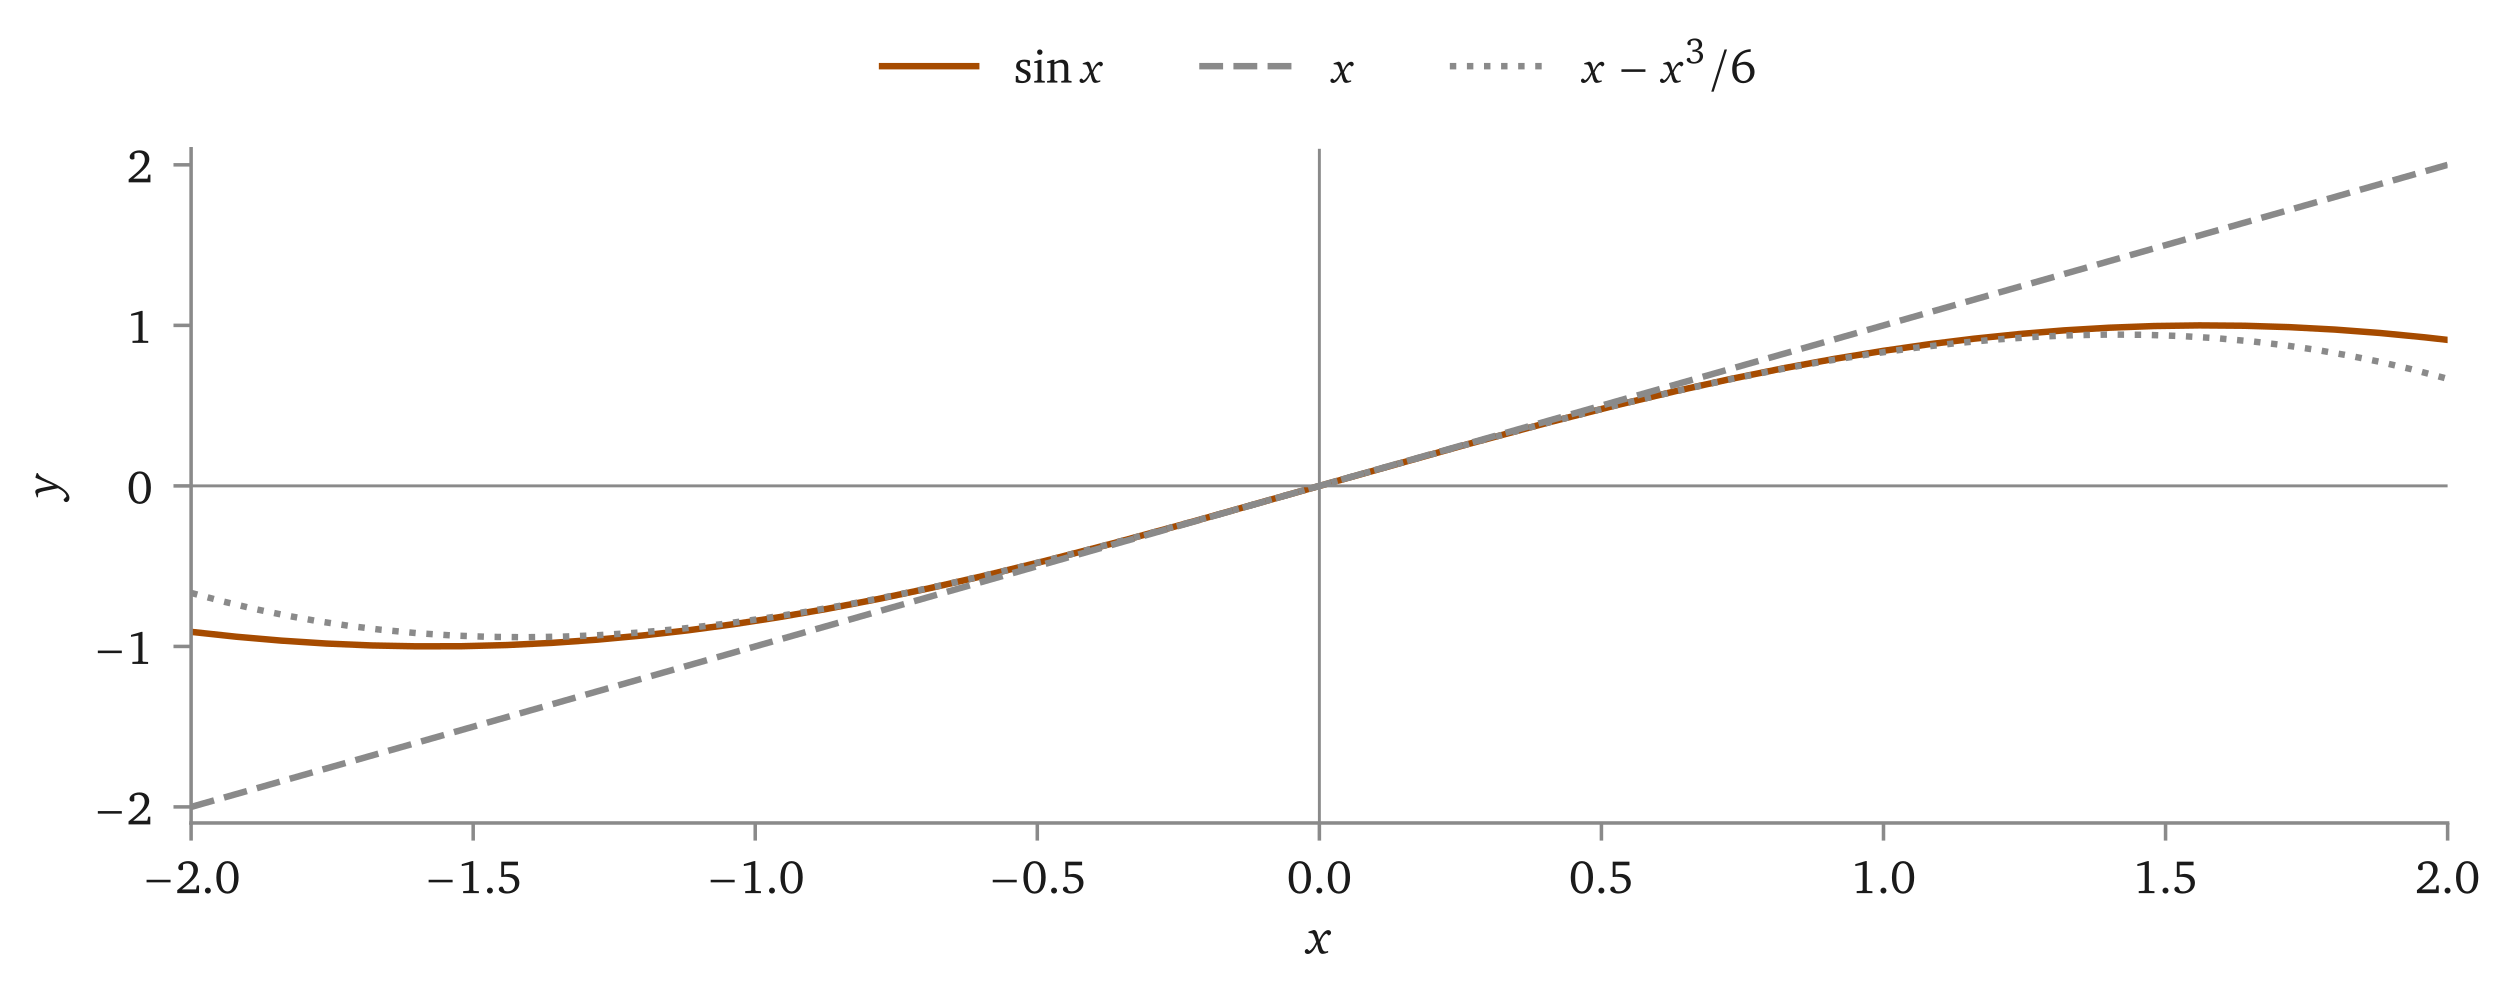
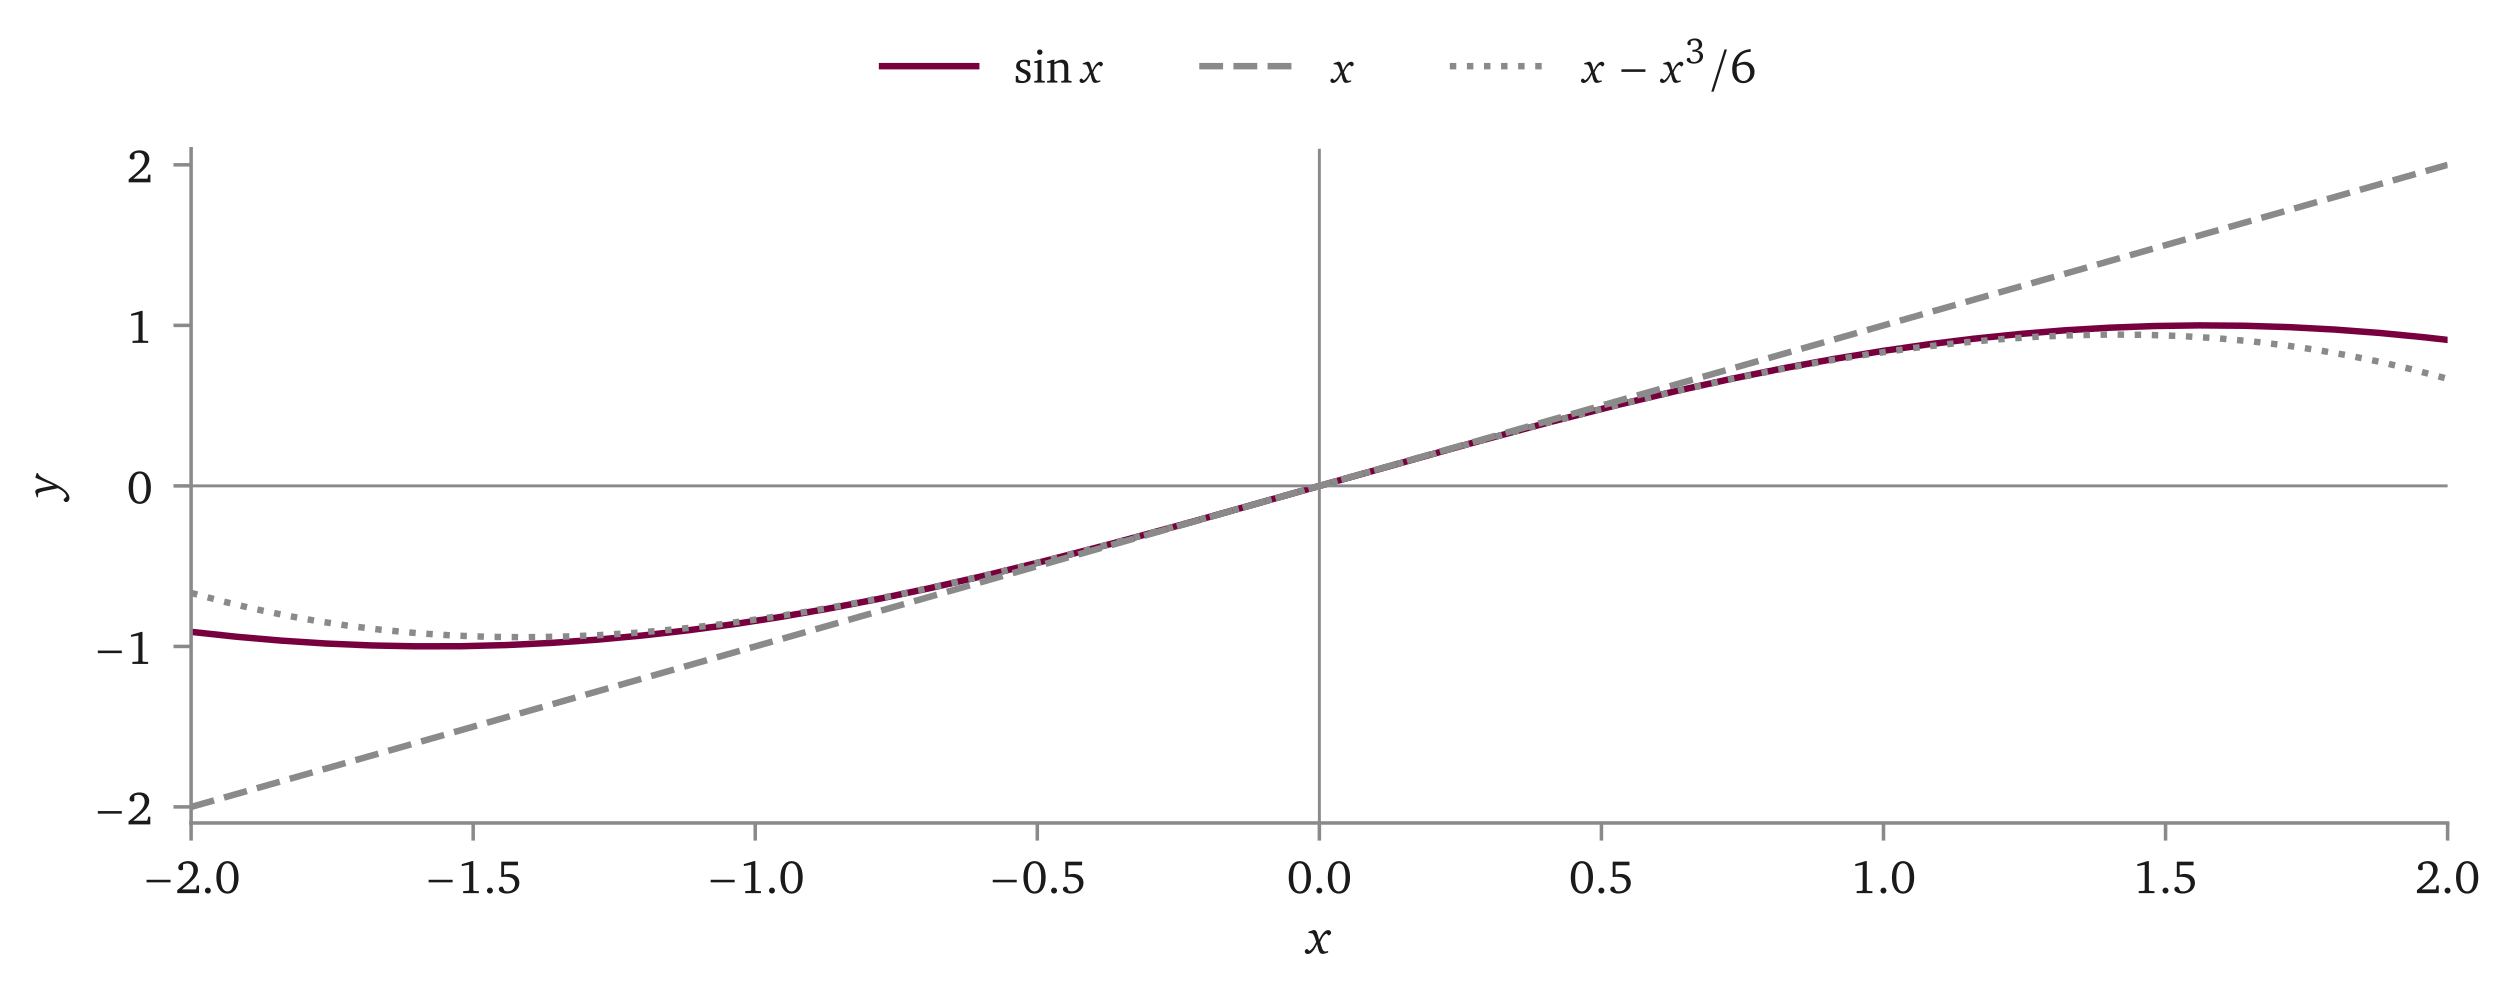
<svg xmlns="http://www.w3.org/2000/svg" xmlns:xlink="http://www.w3.org/1999/xlink" width="424.8pt" height="169.92pt" viewBox="0 0 424.8 169.92" version="1.2">
  <defs>
    <g>
      <symbol overflow="visible" id="glyph0-0">
        <path style="stroke:none;" d="" />
      </symbol>
      <symbol overflow="visible" id="glyph0-1">
        <path style="stroke:none;" d="M 4.578 -1.828 L 4.578 -2.266 L 0.5 -2.266 L 0.5 -1.828 Z M 4.578 -1.828 " />
      </symbol>
      <symbol overflow="visible" id="glyph0-2">
        <path style="stroke:none;" d="M 0.5 1.531 L 0.906 1.531 L 3.172 -5.641 L 2.75 -5.641 Z M 0.5 1.531 " />
      </symbol>
      <symbol overflow="visible" id="glyph1-0">
        <path style="stroke:none;" d="M 0.391 0 L 3.578 0 L 3.578 -4.25 L 0.391 -4.25 Z M 0.797 -0.391 L 0.797 -3.844 L 3.188 -3.844 L 3.188 -0.391 Z M 0.797 -0.391 " />
      </symbol>
      <symbol overflow="visible" id="glyph1-1">
        <path style="stroke:none;" d="M 1.125 -0.625 C 2.891 -2.031 3.844 -2.938 3.844 -3.938 C 3.844 -4.844 3.219 -5.438 2.188 -5.438 C 1.203 -5.438 0.5 -4.875 0.5 -4.312 C 0.5 -4.047 0.672 -3.875 0.953 -3.875 C 1.078 -3.875 1.188 -3.906 1.312 -4 L 1.312 -4.844 C 1.547 -4.984 1.781 -5.031 2.016 -5.031 C 2.672 -5.031 3.078 -4.594 3.078 -3.828 C 3.078 -2.781 2.078 -1.922 0.328 -0.5 L 0.328 0 L 4.031 0 L 4.031 -1.312 L 3.672 -1.312 L 3.516 -0.625 Z M 1.125 -0.625 " />
      </symbol>
      <symbol overflow="visible" id="glyph1-2">
        <path style="stroke:none;" d="M 1.109 -0.938 C 0.828 -0.938 0.594 -0.719 0.594 -0.438 C 0.594 -0.141 0.828 0.078 1.109 0.078 C 1.391 0.078 1.609 -0.156 1.609 -0.438 C 1.609 -0.719 1.391 -0.938 1.109 -0.938 Z M 1.109 -0.938 " />
      </symbol>
      <symbol overflow="visible" id="glyph1-3">
        <path style="stroke:none;" d="M 2.219 -5.438 C 1.078 -5.438 0.328 -4.438 0.328 -2.672 C 0.328 -0.922 1.078 0.094 2.219 0.094 C 3.359 0.094 4.109 -0.922 4.109 -2.672 C 4.109 -4.438 3.359 -5.438 2.219 -5.438 Z M 2.219 -5.062 C 2.953 -5.062 3.344 -4.25 3.344 -2.672 C 3.344 -1.094 2.953 -0.281 2.219 -0.281 C 1.484 -0.281 1.078 -1.094 1.078 -2.672 C 1.078 -4.25 1.484 -5.062 2.219 -5.062 Z M 2.219 -5.062 " />
      </symbol>
      <symbol overflow="visible" id="glyph1-4">
        <path style="stroke:none;" d="M 2.484 -5.438 L 0.75 -4.922 L 0.75 -4.594 L 2 -4.812 L 2 -0.531 L 1.906 -0.391 L 0.984 -0.344 L 0.984 0 L 3.656 0 L 3.656 -0.328 L 2.797 -0.375 L 2.703 -0.5 L 2.703 -5.438 Z M 2.484 -5.438 " />
      </symbol>
      <symbol overflow="visible" id="glyph1-5">
        <path style="stroke:none;" d="M 0.812 -5.344 L 0.812 -2.719 C 0.984 -2.75 1.219 -2.766 1.5 -2.766 C 2.609 -2.766 3.156 -2.391 3.156 -1.562 C 3.156 -0.828 2.656 -0.297 1.906 -0.297 C 1.734 -0.297 1.547 -0.328 1.375 -0.391 L 1.047 -1.078 C 0.969 -1.094 0.906 -1.094 0.859 -1.094 C 0.594 -1.094 0.391 -0.922 0.391 -0.672 C 0.391 -0.297 0.953 0.078 1.766 0.078 C 3.078 0.078 3.891 -0.703 3.891 -1.734 C 3.891 -2.641 3.219 -3.266 2.156 -3.266 C 1.891 -3.266 1.609 -3.219 1.297 -3.125 L 1.297 -4.719 L 3.656 -4.719 L 3.656 -5.344 Z M 0.812 -5.344 " />
      </symbol>
      <symbol overflow="visible" id="glyph1-6">
        <path style="stroke:none;" d="M 2.734 -3.734 C 2.469 -3.859 2.156 -3.906 1.812 -3.906 C 0.906 -3.906 0.391 -3.5 0.391 -2.797 C 0.391 -2.266 0.75 -2.016 1.422 -1.703 C 1.953 -1.469 2.234 -1.328 2.234 -0.906 C 2.234 -0.531 1.953 -0.266 1.484 -0.266 C 1.266 -0.266 1.031 -0.328 0.812 -0.453 L 0.719 -1.125 L 0.328 -1.125 L 0.328 -0.094 C 0.609 0.016 0.969 0.078 1.375 0.078 C 2.312 0.078 2.859 -0.375 2.859 -1.125 C 2.859 -1.422 2.75 -1.656 2.562 -1.812 C 2.297 -2.031 1.984 -2.141 1.719 -2.266 C 1.266 -2.484 1.031 -2.656 1.031 -3 C 1.031 -3.359 1.281 -3.562 1.703 -3.562 C 1.891 -3.562 2.078 -3.516 2.281 -3.406 L 2.344 -2.844 L 2.734 -2.844 Z M 2.734 -3.734 " />
      </symbol>
      <symbol overflow="visible" id="glyph1-7">
        <path style="stroke:none;" d="M 1.234 -5.641 C 0.969 -5.641 0.766 -5.438 0.766 -5.172 C 0.766 -4.922 0.969 -4.719 1.234 -4.719 C 1.484 -4.719 1.688 -4.922 1.688 -5.172 C 1.688 -5.438 1.484 -5.641 1.234 -5.641 Z M 1.188 -3.875 L 0.281 -3.578 L 0.281 -3.344 L 0.844 -3.344 L 0.844 -0.453 L 0.703 -0.328 L 0.281 -0.281 L 0.281 0 L 2.078 0 L 2.078 -0.281 L 1.641 -0.328 L 1.5 -0.453 L 1.5 -3.875 Z M 1.188 -3.875 " />
      </symbol>
      <symbol overflow="visible" id="glyph1-8">
        <path style="stroke:none;" d="M 0.234 0 L 1.984 0 L 1.984 -0.281 L 1.609 -0.328 L 1.469 -0.453 L 1.469 -3.125 C 1.812 -3.297 2.109 -3.391 2.359 -3.391 C 2.953 -3.391 3.156 -3.141 3.156 -2.562 L 3.156 -0.453 L 3.031 -0.328 L 2.641 -0.281 L 2.641 0 L 4.391 0 L 4.391 -0.281 L 3.953 -0.328 L 3.828 -0.453 L 3.828 -2.703 C 3.828 -3.5 3.438 -3.906 2.75 -3.906 C 2.406 -3.906 2 -3.734 1.469 -3.438 L 1.469 -3.875 L 1.156 -3.875 L 0.234 -3.578 L 0.234 -3.344 L 0.812 -3.344 L 0.812 -0.453 L 0.672 -0.328 L 0.234 -0.281 Z M 0.234 0 " />
      </symbol>
      <symbol overflow="visible" id="glyph1-9">
        <path style="stroke:none;" d="M 3.531 -5.688 C 1.578 -5.562 0.391 -4.25 0.391 -2.203 C 0.391 -0.766 1.172 0.094 2.25 0.094 C 3.344 0.094 4.188 -0.734 4.188 -1.812 C 4.188 -2.828 3.469 -3.547 2.531 -3.547 C 2.062 -3.547 1.578 -3.375 1.172 -3.062 C 1.422 -4.484 2.234 -5.234 3.5 -5.234 L 3.531 -5.234 Z M 1.156 -2.703 C 1.484 -2.953 1.875 -3.062 2.312 -3.062 C 2.984 -3.062 3.453 -2.562 3.453 -1.734 C 3.453 -0.891 2.984 -0.281 2.312 -0.281 C 1.562 -0.281 1.141 -0.953 1.141 -2.219 C 1.141 -2.375 1.141 -2.547 1.156 -2.703 Z M 1.156 -2.703 " />
      </symbol>
      <symbol overflow="visible" id="glyph2-0">
        <path style="stroke:none;" d="" />
      </symbol>
      <symbol overflow="visible" id="glyph2-1">
        <path style="stroke:none;" d="M 1.062 -4 L 0.234 -3.719 L 0.234 -3.516 L 0.922 -3.422 C 1.141 -3.219 1.328 -2.734 1.547 -1.984 C 1.203 -1.172 0.766 -0.641 0.391 -0.453 L 0.016 -0.797 C -0.234 -0.75 -0.391 -0.609 -0.391 -0.375 C -0.391 -0.109 -0.188 0.062 0.125 0.062 C 0.672 0.062 1.156 -0.484 1.703 -1.609 C 1.969 -0.438 2.078 0.047 2.656 0.047 C 2.875 0.047 3.188 -0.031 3.578 -0.188 L 3.578 -0.453 C 3.375 -0.391 3.234 -0.359 3.141 -0.359 C 2.641 -0.359 2.531 -0.875 2.219 -1.984 C 2.578 -2.828 2.938 -3.297 3.312 -3.406 L 3.672 -3.078 C 3.938 -3.188 4.078 -3.344 4.078 -3.547 C 4.078 -3.797 3.875 -4 3.609 -4 C 3.078 -4 2.578 -3.453 2.031 -2.344 C 1.734 -3.469 1.641 -4.016 1.156 -4.016 C 1.125 -4.016 1.094 -4 1.062 -4 Z M 1.062 -4 " />
      </symbol>
      <symbol overflow="visible" id="glyph3-0">
        <path style="stroke:none;" d="" />
      </symbol>
      <symbol overflow="visible" id="glyph3-1">
        <path style="stroke:none;" d="M -4 -0.688 L -3.734 0.125 L -3.562 0.125 L -3.5 -0.578 C -3.297 -0.719 -3.016 -0.828 -2.641 -0.906 L -0.156 -1.422 L -0.172 -1.438 C 0.766 -0.953 1.25 -0.5 1.281 0 L 0.797 0.484 C 0.828 0.766 1.016 0.938 1.25 0.938 C 1.547 0.938 1.797 0.641 1.797 0.234 C 1.797 -0.453 1.094 -1.203 -0.281 -1.953 C -1.516 -2.641 -2.672 -2.969 -3.344 -3.578 L -3.594 -4 L -3.766 -4 L -3.969 -3.344 L -3.969 -3.188 C -2.766 -2.672 -1.719 -2.234 -0.844 -1.891 L -2.234 -1.609 C -3.438 -1.375 -4.016 -1.312 -4.016 -0.797 C -4.016 -0.766 -4.016 -0.719 -4 -0.688 Z M -4 -0.688 " />
      </symbol>
      <symbol overflow="visible" id="glyph4-0">
        <path style="stroke:none;" d="" />
      </symbol>
      <symbol overflow="visible" id="glyph4-1">
        <path style="stroke:none;" d="M 0.953 -3.547 L 0.203 -3.297 L 0.203 -3.125 L 0.812 -3.047 C 1.016 -2.859 1.188 -2.438 1.375 -1.766 C 1.062 -1.047 0.688 -0.578 0.359 -0.391 L 0.016 -0.703 C -0.219 -0.672 -0.344 -0.531 -0.344 -0.344 C -0.344 -0.109 -0.172 0.062 0.109 0.062 C 0.594 0.062 1.031 -0.438 1.516 -1.422 C 1.75 -0.391 1.844 0.047 2.359 0.047 C 2.562 0.047 2.844 -0.031 3.188 -0.172 L 3.188 -0.391 C 3 -0.344 2.875 -0.312 2.797 -0.312 C 2.359 -0.312 2.25 -0.781 1.969 -1.766 C 2.281 -2.516 2.609 -2.938 2.953 -3.016 L 3.266 -2.734 C 3.5 -2.828 3.625 -2.969 3.625 -3.141 C 3.625 -3.375 3.438 -3.547 3.203 -3.547 C 2.734 -3.547 2.281 -3.062 1.797 -2.078 C 1.547 -3.078 1.453 -3.562 1.031 -3.562 C 1 -3.562 0.969 -3.547 0.953 -3.547 Z M 0.953 -3.547 " />
      </symbol>
      <symbol overflow="visible" id="glyph5-0">
        <path style="stroke:none;" d="M 0.312 0 L 2.781 0 L 2.781 -3.297 L 0.312 -3.297 Z M 0.625 -0.312 L 0.625 -2.984 L 2.469 -2.984 L 2.469 -0.312 Z M 0.625 -0.312 " />
      </symbol>
      <symbol overflow="visible" id="glyph5-1">
        <path style="stroke:none;" d="M 1.953 -2.172 C 2.562 -2.344 2.875 -2.703 2.875 -3.172 C 2.875 -3.797 2.406 -4.219 1.656 -4.219 C 0.891 -4.219 0.359 -3.797 0.359 -3.391 C 0.359 -3.203 0.5 -3.062 0.688 -3.062 C 0.797 -3.062 0.875 -3.094 0.938 -3.141 L 0.938 -3.719 C 1.125 -3.844 1.312 -3.906 1.531 -3.906 C 2 -3.906 2.312 -3.578 2.312 -3.094 C 2.312 -2.594 1.984 -2.297 1.359 -2.297 C 1.312 -2.297 1.266 -2.312 1.234 -2.312 L 1.234 -1.938 C 1.344 -1.969 1.453 -1.969 1.562 -1.969 C 2.141 -1.969 2.469 -1.688 2.469 -1.203 C 2.469 -0.641 2.062 -0.219 1.5 -0.219 C 1.312 -0.219 1.141 -0.266 0.969 -0.375 L 0.781 -0.891 C 0.719 -0.922 0.656 -0.922 0.594 -0.922 C 0.406 -0.922 0.25 -0.797 0.25 -0.609 C 0.25 -0.297 0.734 0.062 1.469 0.062 C 2.422 0.062 3.031 -0.5 3.031 -1.188 C 3.031 -1.75 2.641 -2.125 1.953 -2.172 Z M 1.953 -2.172 " />
      </symbol>
    </g>
    <clipPath id="clip1">
      <path d="M 32.473 54 L 415.898 54 L 415.898 111 L 32.473 111 Z M 32.473 54 " />
    </clipPath>
    <clipPath id="clip2">
      <path d="M 32.473 27 L 415.898 27 L 415.898 138 L 32.473 138 Z M 32.473 27 " />
    </clipPath>
    <clipPath id="clip3">
      <path d="M 32.473 56 L 415.898 56 L 415.898 109 L 32.473 109 Z M 32.473 56 " />
    </clipPath>
    <clipPath id="clip4">
      <path d="M 32.473 82 L 415.898 82 L 415.898 83 L 32.473 83 Z M 32.473 82 " />
    </clipPath>
    <clipPath id="clip5">
      <path d="M 223 25.281 L 225 25.281 L 225 139.84 L 223 139.84 Z M 223 25.281 " />
    </clipPath>
  </defs>
  <g id="surface1">
    <path style="fill:none;stroke-width:0.6;stroke-linecap:butt;stroke-linejoin:round;stroke:rgb(54.117%,54.117%,54.117%);stroke-opacity:1;stroke-miterlimit:10;" d="M -0.001 0.001 L -0.001 -3 " transform="matrix(0.999529,0,0,-0.999529,32.47389,139.8413)" />
    <g style="fill:rgb(10.196%,10.196%,10.196%);fill-opacity:1;">
      <use xlink:href="#glyph0-1" x="24.404" y="151.756" />
    </g>
    <g style="fill:rgb(10.196%,10.196%,10.196%);fill-opacity:1;">
      <use xlink:href="#glyph1-1" x="29.789" y="151.756" />
      <use xlink:href="#glyph1-2" x="34.218" y="151.756" />
      <use xlink:href="#glyph1-3" x="36.433" y="151.756" />
    </g>
    <path style="fill:none;stroke-width:0.6;stroke-linecap:butt;stroke-linejoin:round;stroke:rgb(54.117%,54.117%,54.117%);stroke-opacity:1;stroke-miterlimit:10;" d="M 0.001 0.001 L 0.001 -3 " transform="matrix(0.999529,0,0,-0.999529,80.40177,139.8413)" />
    <g style="fill:rgb(10.196%,10.196%,10.196%);fill-opacity:1;">
      <use xlink:href="#glyph0-1" x="72.331" y="151.756" />
    </g>
    <g style="fill:rgb(10.196%,10.196%,10.196%);fill-opacity:1;">
      <use xlink:href="#glyph1-4" x="77.716" y="151.756" />
      <use xlink:href="#glyph1-2" x="82.146" y="151.756" />
      <use xlink:href="#glyph1-5" x="84.36" y="151.756" />
    </g>
    <path style="fill:none;stroke-width:0.6;stroke-linecap:butt;stroke-linejoin:round;stroke:rgb(54.117%,54.117%,54.117%);stroke-opacity:1;stroke-miterlimit:10;" d="M -0.002 0.001 L -0.002 -3 " transform="matrix(0.999529,0,0,-0.999529,128.3296,139.8413)" />
    <g style="fill:rgb(10.196%,10.196%,10.196%);fill-opacity:1;">
      <use xlink:href="#glyph0-1" x="120.258" y="151.756" />
    </g>
    <g style="fill:rgb(10.196%,10.196%,10.196%);fill-opacity:1;">
      <use xlink:href="#glyph1-4" x="125.643" y="151.756" />
      <use xlink:href="#glyph1-2" x="130.072" y="151.756" />
      <use xlink:href="#glyph1-3" x="132.287" y="151.756" />
    </g>
    <path style="fill:none;stroke-width:0.6;stroke-linecap:butt;stroke-linejoin:round;stroke:rgb(54.117%,54.117%,54.117%);stroke-opacity:1;stroke-miterlimit:10;" d="M -0.001 0.001 L -0.001 -3 " transform="matrix(0.999529,0,0,-0.999529,176.2586,139.8413)" />
    <g style="fill:rgb(10.196%,10.196%,10.196%);fill-opacity:1;">
      <use xlink:href="#glyph0-1" x="168.187" y="151.756" />
    </g>
    <g style="fill:rgb(10.196%,10.196%,10.196%);fill-opacity:1;">
      <use xlink:href="#glyph1-3" x="173.571" y="151.756" />
      <use xlink:href="#glyph1-2" x="178.001" y="151.756" />
      <use xlink:href="#glyph1-5" x="180.215" y="151.756" />
    </g>
    <path style="fill:none;stroke-width:0.6;stroke-linecap:butt;stroke-linejoin:round;stroke:rgb(54.117%,54.117%,54.117%);stroke-opacity:1;stroke-miterlimit:10;" d="M 0.001 0.001 L 0.001 -3 " transform="matrix(0.999529,0,0,-0.999529,224.1865,139.8413)" />
    <g style="fill:rgb(10.196%,10.196%,10.196%);fill-opacity:1;">
      <use xlink:href="#glyph1-3" x="218.647" y="151.756" />
      <use xlink:href="#glyph1-2" x="223.076" y="151.756" />
      <use xlink:href="#glyph1-3" x="225.291" y="151.756" />
    </g>
    <path style="fill:none;stroke-width:0.6;stroke-linecap:butt;stroke-linejoin:round;stroke:rgb(54.117%,54.117%,54.117%);stroke-opacity:1;stroke-miterlimit:10;" d="M -0.001 0.001 L -0.001 -3 " transform="matrix(0.999529,0,0,-0.999529,272.1144,139.8413)" />
    <g style="fill:rgb(10.196%,10.196%,10.196%);fill-opacity:1;">
      <use xlink:href="#glyph1-3" x="266.574" y="151.756" />
      <use xlink:href="#glyph1-2" x="271.004" y="151.756" />
      <use xlink:href="#glyph1-5" x="273.218" y="151.756" />
    </g>
    <path style="fill:none;stroke-width:0.6;stroke-linecap:butt;stroke-linejoin:round;stroke:rgb(54.117%,54.117%,54.117%);stroke-opacity:1;stroke-miterlimit:10;" d="M -0 0.001 L -0 -3 " transform="matrix(0.999529,0,0,-0.999529,320.0434,139.8413)" />
    <g style="fill:rgb(10.196%,10.196%,10.196%);fill-opacity:1;">
      <use xlink:href="#glyph1-4" x="314.503" y="151.756" />
      <use xlink:href="#glyph1-2" x="318.932" y="151.756" />
      <use xlink:href="#glyph1-3" x="321.147" y="151.756" />
    </g>
    <path style="fill:none;stroke-width:0.6;stroke-linecap:butt;stroke-linejoin:round;stroke:rgb(54.117%,54.117%,54.117%);stroke-opacity:1;stroke-miterlimit:10;" d="M 0.001 0.001 L 0.001 -3 " transform="matrix(0.999529,0,0,-0.999529,367.9713,139.8413)" />
    <g style="fill:rgb(10.196%,10.196%,10.196%);fill-opacity:1;">
      <use xlink:href="#glyph1-4" x="362.43" y="151.756" />
      <use xlink:href="#glyph1-2" x="366.86" y="151.756" />
      <use xlink:href="#glyph1-5" x="369.074" y="151.756" />
    </g>
    <path style="fill:none;stroke-width:0.6;stroke-linecap:butt;stroke-linejoin:round;stroke:rgb(54.117%,54.117%,54.117%);stroke-opacity:1;stroke-miterlimit:10;" d="M -0.001 0.001 L -0.001 -3 " transform="matrix(0.999529,0,0,-0.999529,415.8992,139.8413)" />
    <g style="fill:rgb(10.196%,10.196%,10.196%);fill-opacity:1;">
      <use xlink:href="#glyph1-1" x="410.357" y="151.756" />
      <use xlink:href="#glyph1-2" x="414.786" y="151.756" />
      <use xlink:href="#glyph1-3" x="417.001" y="151.756" />
    </g>
    <g style="fill:rgb(10.196%,10.196%,10.196%);fill-opacity:1;">
      <use xlink:href="#glyph2-1" x="222.099" y="162.039" />
    </g>
    <path style="fill:none;stroke-width:0.6;stroke-linecap:butt;stroke-linejoin:round;stroke:rgb(54.117%,54.117%,54.117%);stroke-opacity:1;stroke-miterlimit:10;" d="M -0.001 0 L -2.999 0 " transform="matrix(0.999529,0,0,-0.999529,32.47389,137.1136)" />
    <g style="fill:rgb(10.196%,10.196%,10.196%);fill-opacity:1;">
      <use xlink:href="#glyph0-1" x="16.123" y="140.084" />
    </g>
    <g style="fill:rgb(10.196%,10.196%,10.196%);fill-opacity:1;">
      <use xlink:href="#glyph1-1" x="21.509" y="140.084" />
    </g>
    <path style="fill:none;stroke-width:0.6;stroke-linecap:butt;stroke-linejoin:round;stroke:rgb(54.117%,54.117%,54.117%);stroke-opacity:1;stroke-miterlimit:10;" d="M -0.001 -0.002 L -2.999 -0.002 " transform="matrix(0.999529,0,0,-0.999529,32.47389,109.8382)" />
    <g style="fill:rgb(10.196%,10.196%,10.196%);fill-opacity:1;">
      <use xlink:href="#glyph0-1" x="16.123" y="112.81" />
    </g>
    <g style="fill:rgb(10.196%,10.196%,10.196%);fill-opacity:1;">
      <use xlink:href="#glyph1-4" x="21.509" y="112.81" />
    </g>
    <path style="fill:none;stroke-width:0.6;stroke-linecap:butt;stroke-linejoin:round;stroke:rgb(54.117%,54.117%,54.117%);stroke-opacity:1;stroke-miterlimit:10;" d="M -0.001 -0.001 L -2.999 -0.001 " transform="matrix(0.999529,0,0,-0.999529,32.47389,82.56178)" />
    <g style="fill:rgb(10.196%,10.196%,10.196%);fill-opacity:1;">
      <use xlink:href="#glyph1-3" x="21.531" y="85.534" />
    </g>
    <path style="fill:none;stroke-width:0.6;stroke-linecap:butt;stroke-linejoin:round;stroke:rgb(54.117%,54.117%,54.117%);stroke-opacity:1;stroke-miterlimit:10;" d="M -0.001 0 L -2.999 0 " transform="matrix(0.999529,0,0,-0.999529,32.47389,55.28534)" />
    <g style="fill:rgb(10.196%,10.196%,10.196%);fill-opacity:1;">
      <use xlink:href="#glyph1-4" x="21.531" y="58.259" />
    </g>
    <path style="fill:none;stroke-width:0.6;stroke-linecap:butt;stroke-linejoin:round;stroke:rgb(54.117%,54.117%,54.117%);stroke-opacity:1;stroke-miterlimit:10;" d="M -0.001 -0.002 L -2.999 -0.002 " transform="matrix(0.999529,0,0,-0.999529,32.47389,28.00997)" />
    <g style="fill:rgb(10.196%,10.196%,10.196%);fill-opacity:1;">
      <use xlink:href="#glyph1-1" x="21.531" y="30.982" />
    </g>
    <g style="fill:rgb(10.196%,10.196%,10.196%);fill-opacity:1;">
      <use xlink:href="#glyph3-1" x="10.005" y="84.377" />
    </g>
    <g clip-path="url(#clip1)" clip-rule="nonzero">
-       <path style="fill:none;stroke-width:1.1;stroke-linecap:square;stroke-linejoin:round;stroke:rgb(65.097%,29.41%,0%);stroke-opacity:1;stroke-miterlimit:10;" d="M 32.488 62.506 L 40.16 61.678 L 47.831 61.013 L 55.507 60.517 L 63.178 60.193 L 70.85 60.044 L 78.521 60.064 L 86.193 60.263 L 93.864 60.634 L 101.54 61.177 L 109.212 61.885 L 116.883 62.756 L 124.555 63.784 L 132.226 64.964 L 140.668 66.426 L 149.105 68.052 L 158.313 69.99 L 167.52 72.093 L 177.494 74.524 L 188.999 77.502 L 202.044 81.046 L 220.455 86.228 L 249.61 94.439 L 263.421 98.148 L 274.93 101.067 L 284.904 103.439 L 294.107 105.476 L 303.315 107.344 L 311.756 108.899 L 320.194 110.283 L 327.865 111.389 L 335.537 112.338 L 343.208 113.128 L 350.884 113.757 L 358.555 114.21 L 366.227 114.495 L 373.899 114.605 L 381.57 114.542 L 389.242 114.304 L 396.913 113.894 L 404.585 113.315 L 412.26 112.569 L 416.094 112.135 " transform="matrix(0.999529,0,0,-0.999529,0,169.84)" />
+       <path style="fill:none;stroke-width:1.1;stroke-linecap:square;stroke-linejoin:round;stroke:rgb(47.057%,0%,24.704%);stroke-opacity:1;stroke-miterlimit:10;" d="M 32.488 62.506 L 40.16 61.678 L 47.831 61.013 L 55.507 60.517 L 63.178 60.193 L 70.85 60.044 L 78.521 60.064 L 86.193 60.263 L 93.864 60.634 L 101.54 61.177 L 109.212 61.885 L 116.883 62.756 L 124.555 63.784 L 132.226 64.964 L 140.668 66.426 L 149.105 68.052 L 158.313 69.99 L 167.52 72.093 L 177.494 74.524 L 188.999 77.502 L 202.044 81.046 L 220.455 86.228 L 249.61 94.439 L 263.421 98.148 L 274.93 101.067 L 284.904 103.439 L 294.107 105.476 L 303.315 107.344 L 311.756 108.899 L 320.194 110.283 L 327.865 111.389 L 335.537 112.338 L 343.208 113.128 L 350.884 113.757 L 358.555 114.21 L 366.227 114.495 L 373.899 114.605 L 381.57 114.542 L 389.242 114.304 L 396.913 113.894 L 404.585 113.315 L 412.26 112.569 L 416.094 112.135 " transform="matrix(0.999529,0,0,-0.999529,0,169.84)" />
    </g>
    <g clip-path="url(#clip2)" clip-rule="nonzero">
      <path style="fill:none;stroke-width:1.1;stroke-linecap:butt;stroke-linejoin:round;stroke:rgb(54.117%,54.117%,54.117%);stroke-opacity:1;stroke-dasharray:4.055,1.753;stroke-miterlimit:10;" d="M 32.488 32.742 L 416.094 141.895 " transform="matrix(0.999529,0,0,-0.999529,0,169.84)" />
    </g>
    <g clip-path="url(#clip3)" clip-rule="nonzero">
      <path style="fill:none;stroke-width:1.1;stroke-linecap:butt;stroke-linejoin:round;stroke:rgb(54.117%,54.117%,54.117%);stroke-opacity:1;stroke-dasharray:1.096,1.808;stroke-miterlimit:10;" d="M 32.488 69.126 L 37.858 67.684 L 43.231 66.406 L 48.601 65.293 L 53.971 64.331 L 59.34 63.526 L 64.71 62.866 L 70.85 62.287 L 76.989 61.885 L 83.125 61.654 L 89.265 61.592 L 95.4 61.685 L 101.54 61.928 L 108.442 62.373 L 115.347 62.987 L 122.253 63.761 L 129.158 64.687 L 136.83 65.883 L 144.502 67.235 L 152.943 68.888 L 161.381 70.701 L 170.588 72.835 L 180.562 75.305 L 192.067 78.322 L 205.878 82.113 L 228.897 88.628 L 250.376 94.65 L 263.421 98.144 L 274.93 101.059 L 284.904 103.416 L 294.107 105.429 L 302.549 107.117 L 310.22 108.5 L 317.892 109.724 L 325.563 110.783 L 332.469 111.572 L 339.375 112.205 L 346.28 112.67 L 352.416 112.932 L 358.555 113.046 L 364.691 112.999 L 370.831 112.792 L 376.966 112.412 L 383.106 111.854 L 388.476 111.217 L 393.845 110.431 L 399.215 109.493 L 404.585 108.403 L 409.959 107.148 L 415.328 105.73 L 416.094 105.511 " transform="matrix(0.999529,0,0,-0.999529,0,169.84)" />
    </g>
    <g clip-path="url(#clip4)" clip-rule="nonzero">
      <path style="fill:none;stroke-width:0.5;stroke-linecap:square;stroke-linejoin:round;stroke:rgb(54.117%,54.117%,54.117%);stroke-opacity:1;stroke-miterlimit:10;" d="M 32.488 87.319 L 416.094 87.319 " transform="matrix(0.999529,0,0,-0.999529,0,169.84)" />
    </g>
    <g clip-path="url(#clip5)" clip-rule="nonzero">
      <path style="fill:none;stroke-width:0.5;stroke-linecap:square;stroke-linejoin:round;stroke:rgb(54.117%,54.117%,54.117%);stroke-opacity:1;stroke-miterlimit:10;" d="M 224.293 30.014 L 224.293 144.627 " transform="matrix(0.999529,0,0,-0.999529,0,169.84)" />
    </g>
    <path style="fill:none;stroke-width:0.6;stroke-linecap:square;stroke-linejoin:miter;stroke:rgb(54.117%,54.117%,54.117%);stroke-opacity:1;stroke-miterlimit:10;" d="M 32.488 30.014 L 32.488 144.627 " transform="matrix(0.999529,0,0,-0.999529,0,169.84)" />
    <path style="fill:none;stroke-width:0.6;stroke-linecap:square;stroke-linejoin:miter;stroke:rgb(54.117%,54.117%,54.117%);stroke-opacity:1;stroke-miterlimit:10;" d="M 32.488 30.014 L 416.094 30.014 " transform="matrix(0.999529,0,0,-0.999529,0,169.84)" />
-     <path style="fill:none;stroke-width:1.1;stroke-linecap:square;stroke-linejoin:round;stroke:rgb(65.097%,29.41%,0%);stroke-opacity:1;stroke-miterlimit:10;" d="M 149.953 158.673 L 165.953 158.673 " transform="matrix(0.999529,0,0,-0.999529,0,169.84)" />
+     <path style="fill:none;stroke-width:1.1;stroke-linecap:square;stroke-linejoin:round;stroke:rgb(47.057%,0%,24.704%);stroke-opacity:1;stroke-miterlimit:10;" d="M 149.953 158.673 L 165.953 158.673 " transform="matrix(0.999529,0,0,-0.999529,0,169.84)" />
    <g style="fill:rgb(10.196%,10.196%,10.196%);fill-opacity:1;">
      <use xlink:href="#glyph1-6" x="172.27" y="14.041" />
      <use xlink:href="#glyph1-7" x="175.456" y="14.041" />
      <use xlink:href="#glyph1-8" x="177.687" y="14.041" />
    </g>
    <g style="fill:rgb(10.196%,10.196%,10.196%);fill-opacity:1;">
      <use xlink:href="#glyph4-1" x="183.778" y="14.041" />
    </g>
    <path style="fill:none;stroke-width:1.1;stroke-linecap:butt;stroke-linejoin:round;stroke:rgb(54.117%,54.117%,54.117%);stroke-opacity:1;stroke-dasharray:4.055,1.753;stroke-miterlimit:10;" d="M 203.873 158.673 L 219.873 158.673 " transform="matrix(0.999529,0,0,-0.999529,0,169.84)" />
    <g style="fill:rgb(10.196%,10.196%,10.196%);fill-opacity:1;">
      <use xlink:href="#glyph4-1" x="226.401" y="14.041" />
    </g>
    <path style="fill:none;stroke-width:1.1;stroke-linecap:butt;stroke-linejoin:round;stroke:rgb(54.117%,54.117%,54.117%);stroke-opacity:1;stroke-dasharray:1.096,1.808;stroke-miterlimit:10;" d="M 246.471 158.673 L 262.471 158.673 " transform="matrix(0.999529,0,0,-0.999529,0,169.84)" />
    <g style="fill:rgb(10.196%,10.196%,10.196%);fill-opacity:1;">
      <use xlink:href="#glyph4-1" x="268.981" y="14.041" />
    </g>
    <g style="fill:rgb(10.196%,10.196%,10.196%);fill-opacity:1;">
      <use xlink:href="#glyph0-1" x="275.014" y="14.041" />
    </g>
    <g style="fill:rgb(10.196%,10.196%,10.196%);fill-opacity:1;">
      <use xlink:href="#glyph4-1" x="282.408" y="14.041" />
    </g>
    <g style="fill:rgb(10.196%,10.196%,10.196%);fill-opacity:1;">
      <use xlink:href="#glyph5-1" x="286.351" y="10.752" />
    </g>
    <g style="fill:rgb(10.196%,10.196%,10.196%);fill-opacity:1;">
      <use xlink:href="#glyph0-2" x="290.281" y="14.041" />
    </g>
    <g style="fill:rgb(10.196%,10.196%,10.196%);fill-opacity:1;">
      <use xlink:href="#glyph1-9" x="293.947" y="14.041" />
    </g>
  </g>
</svg>
